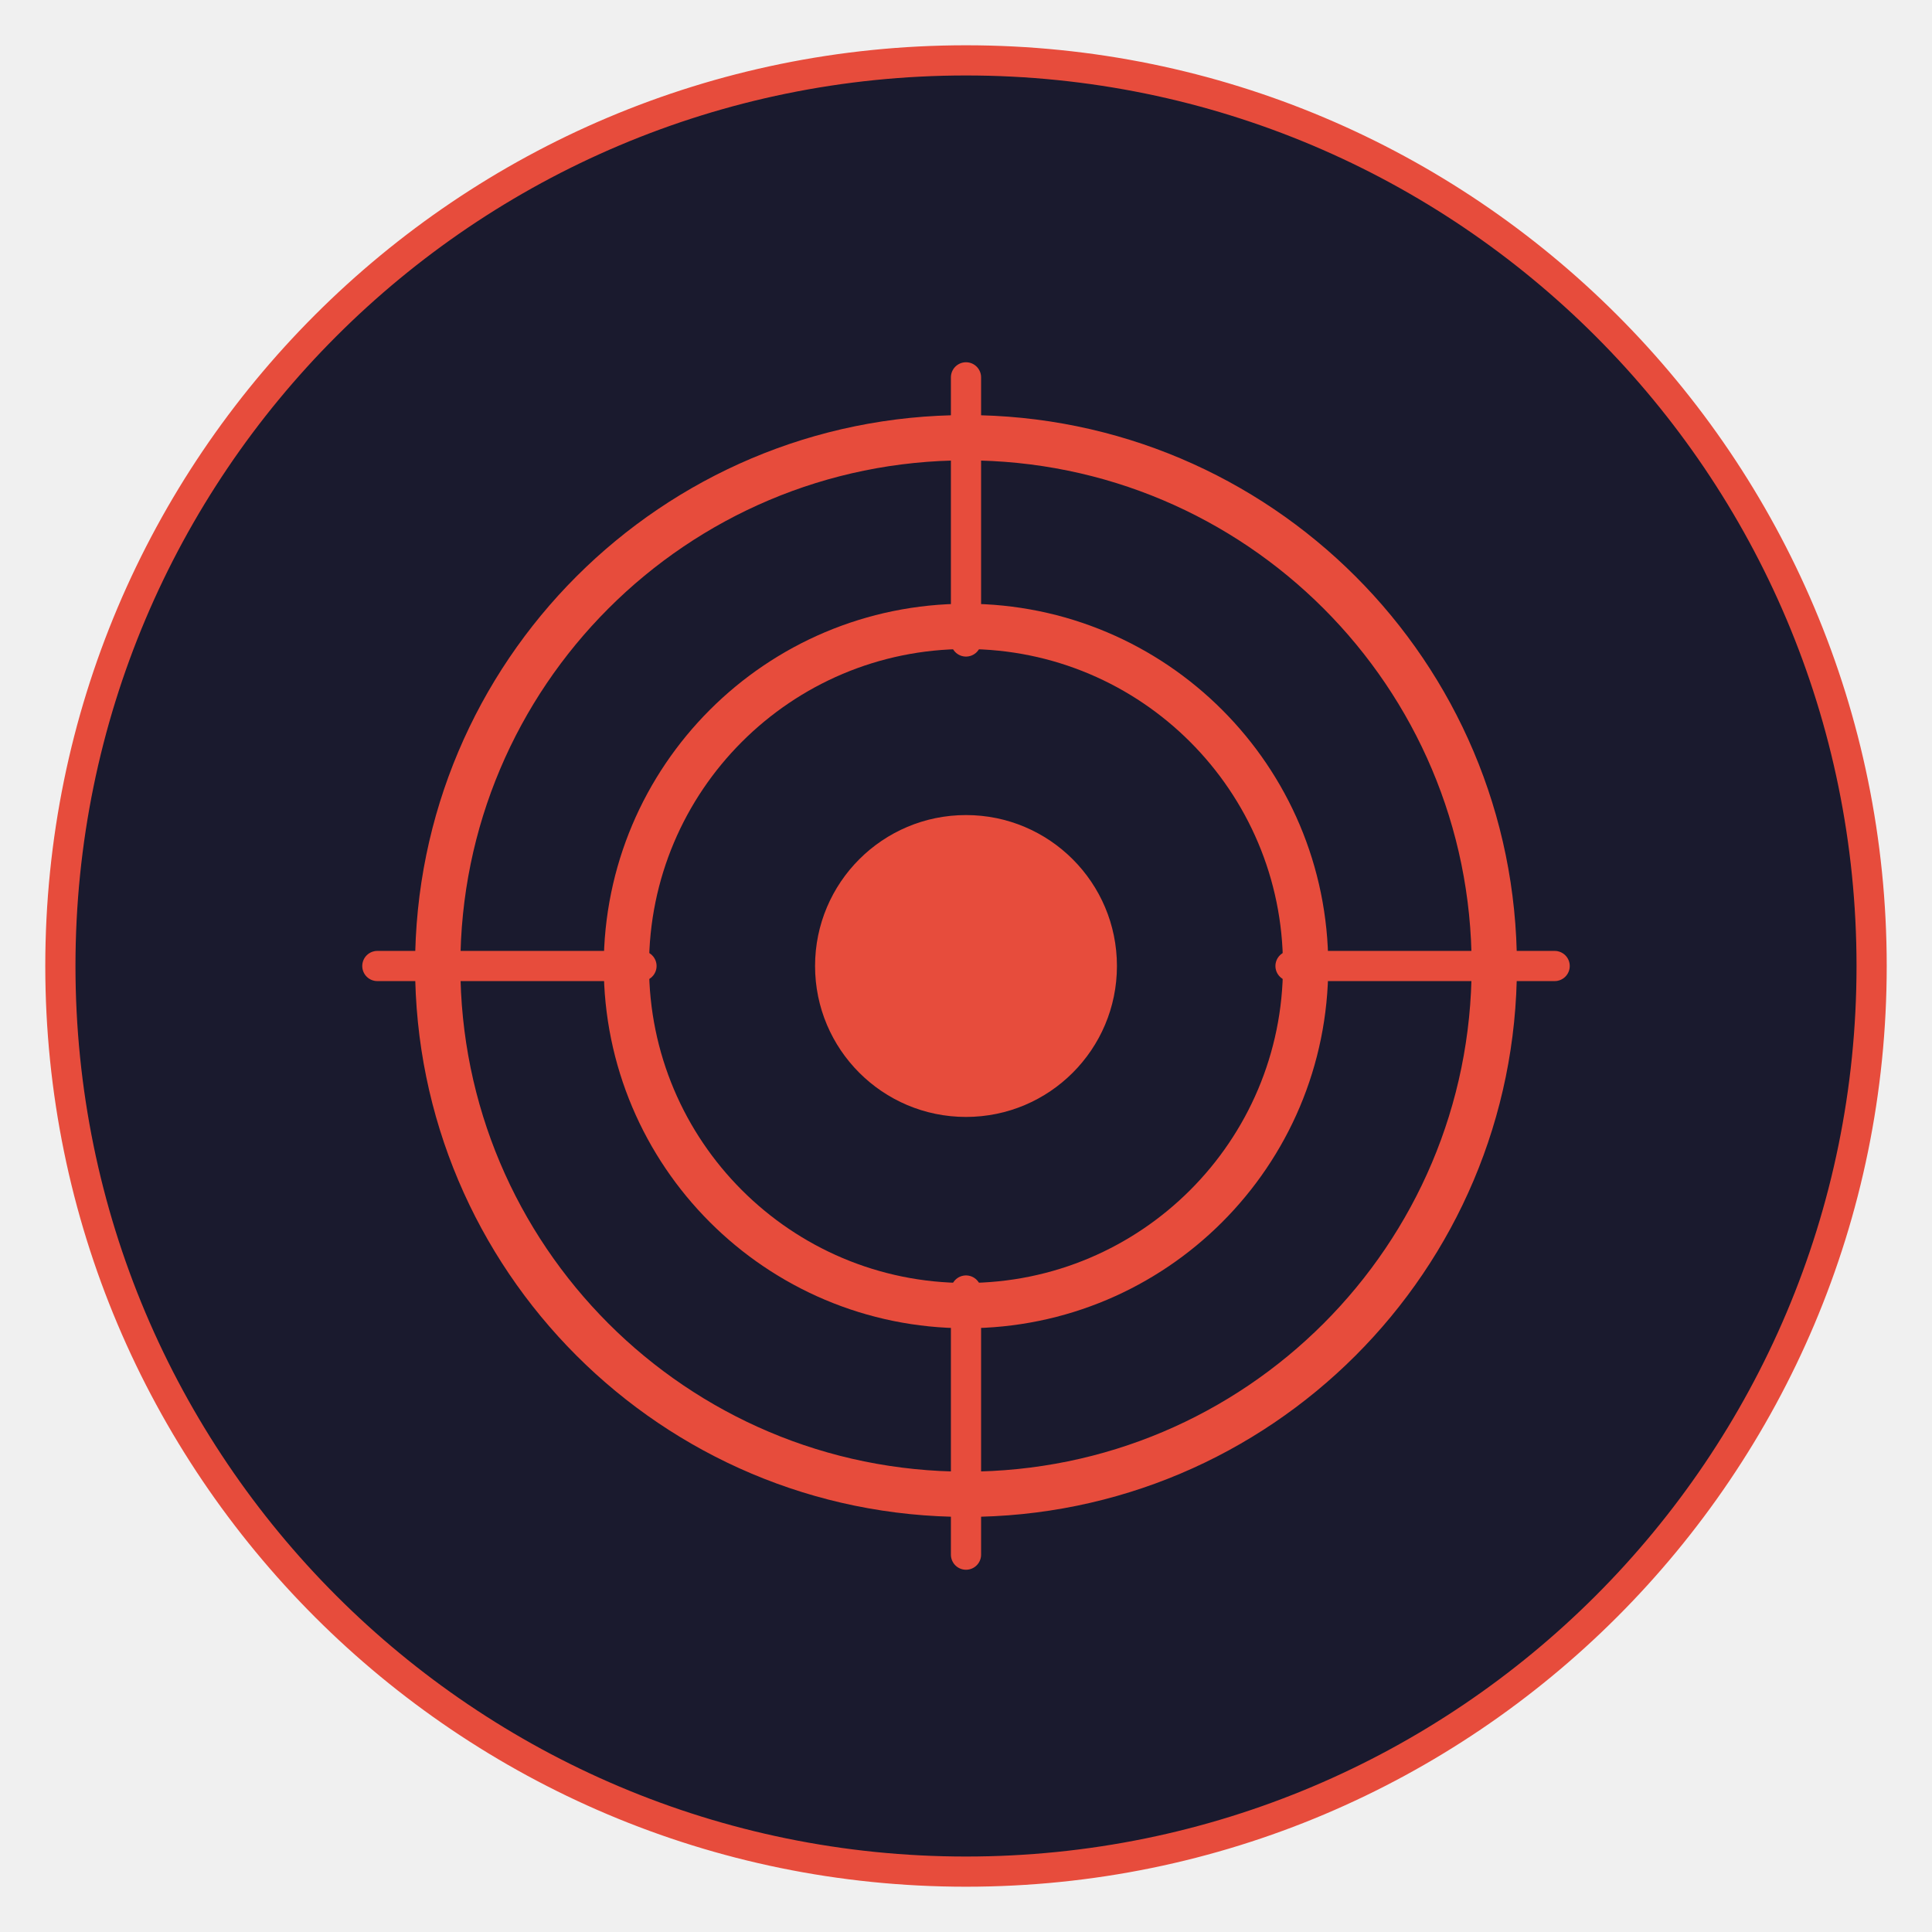
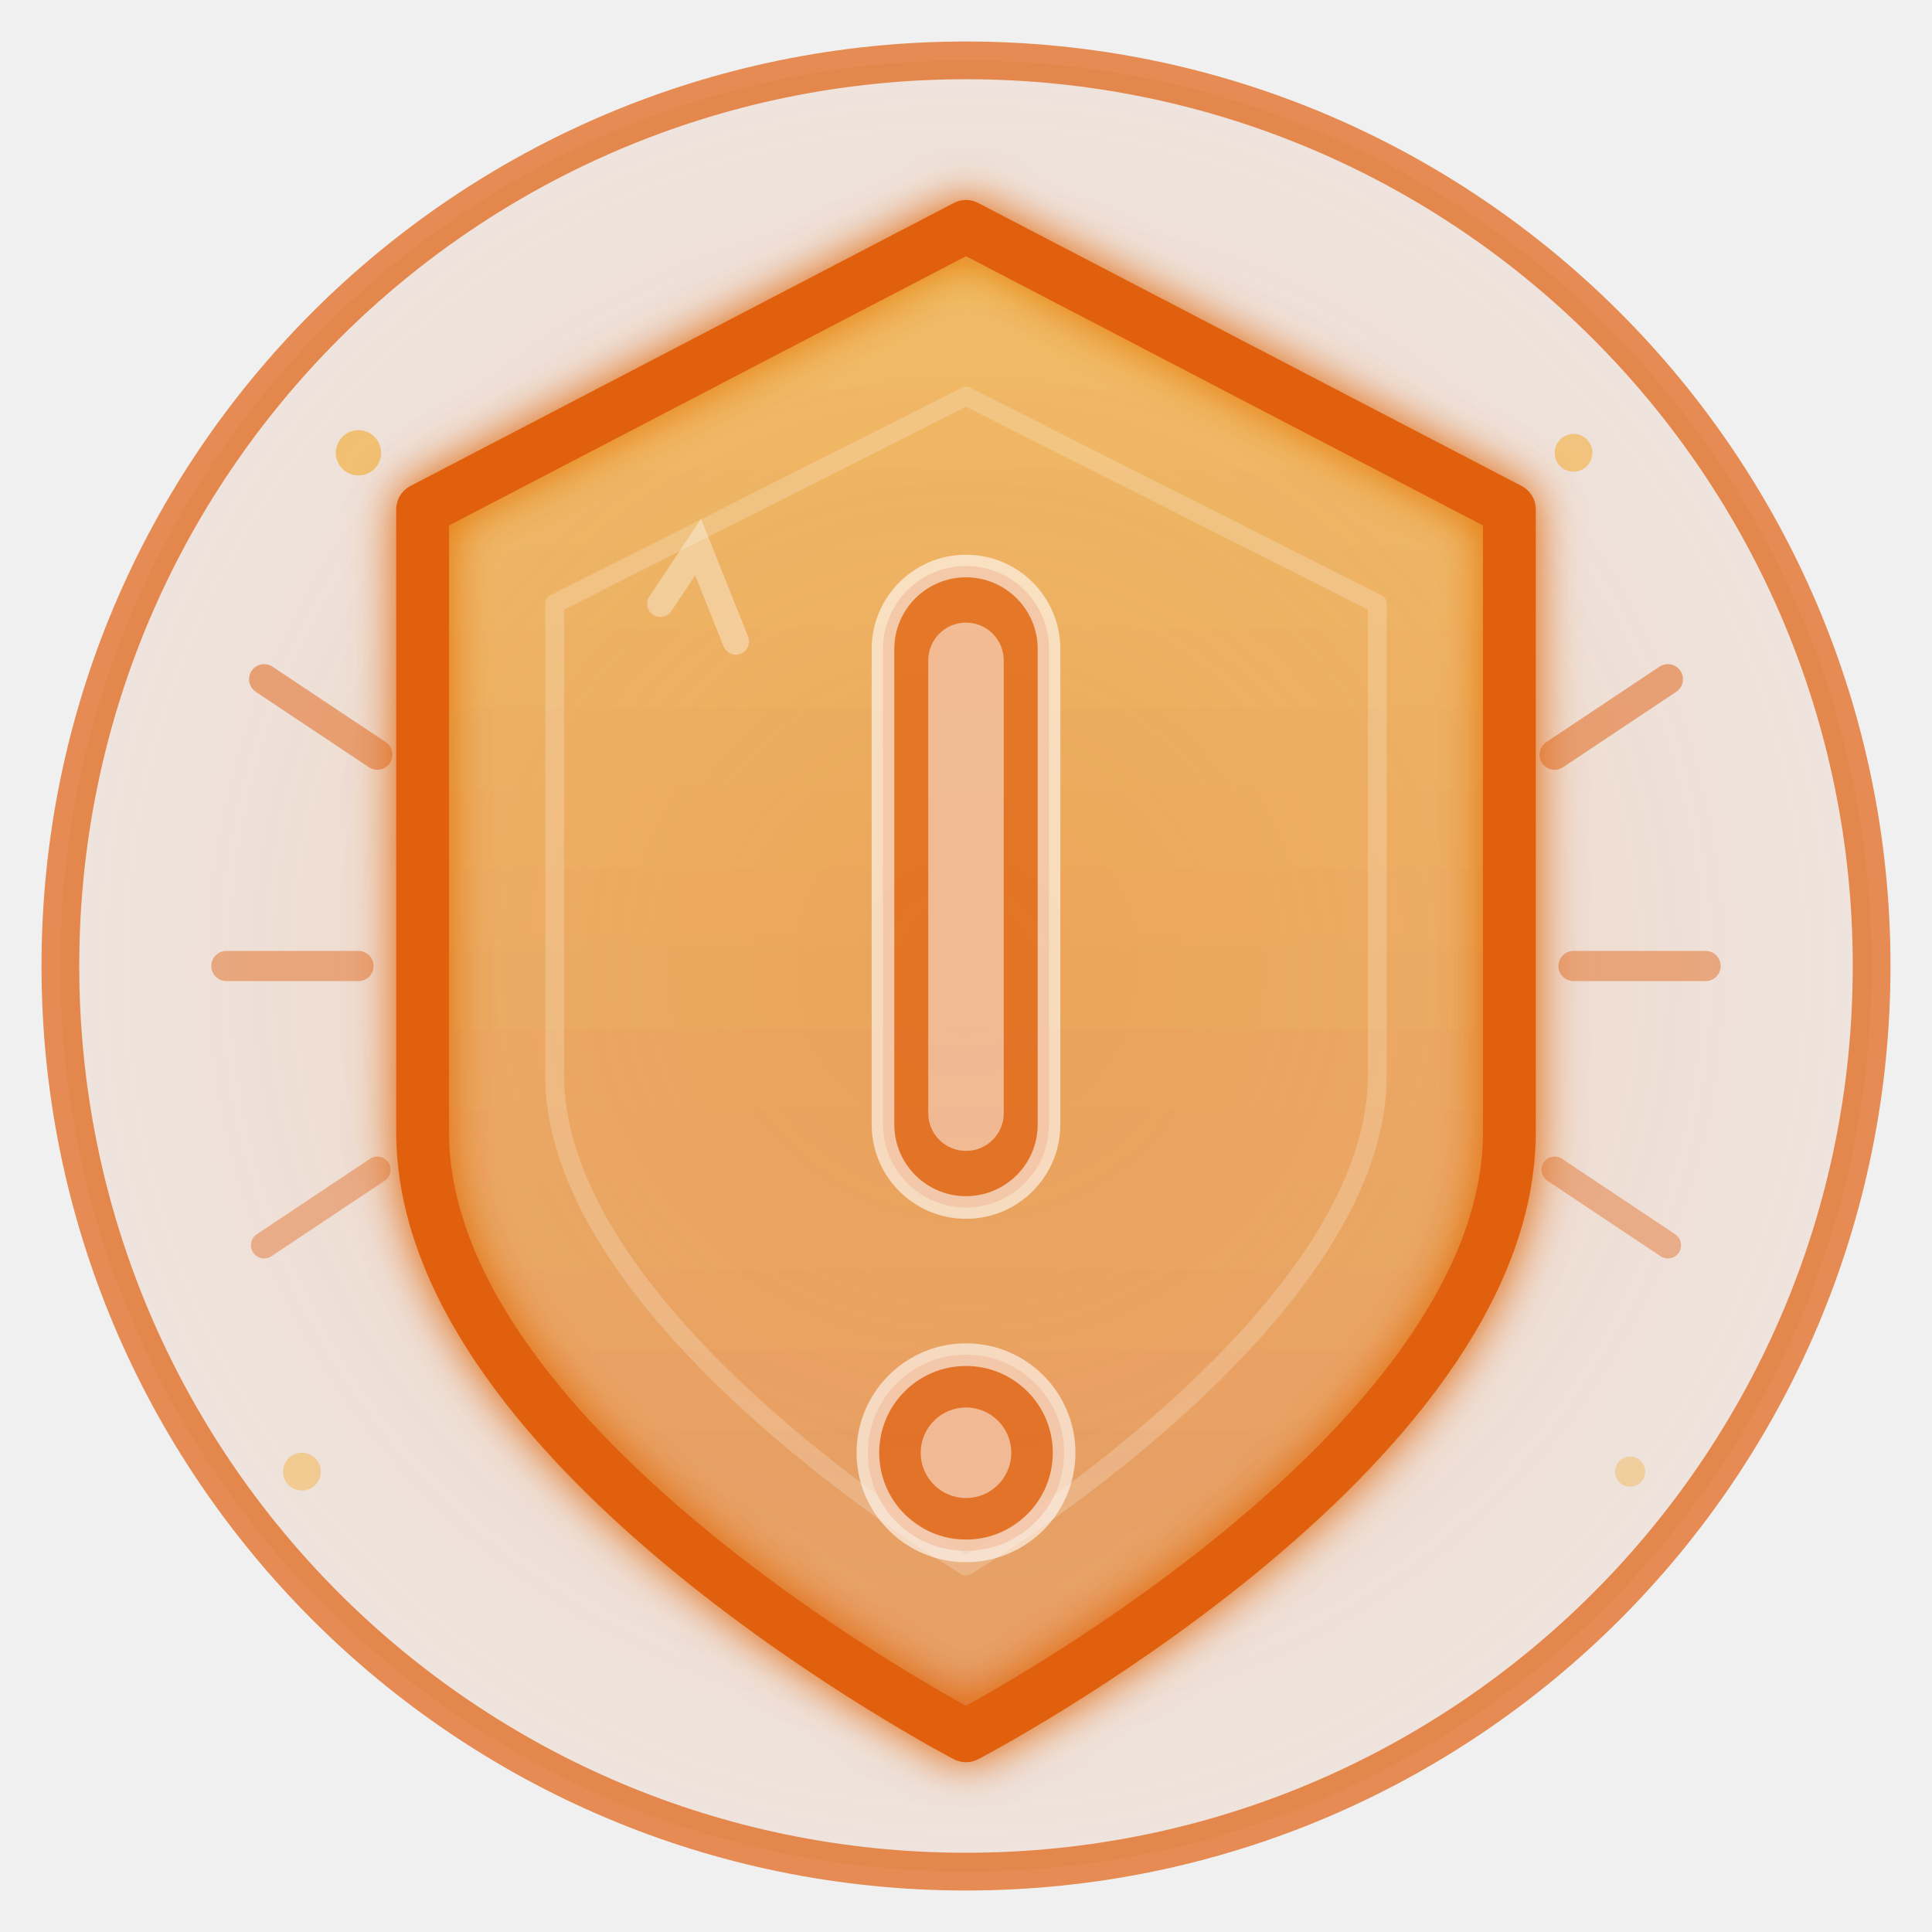
- <svg xmlns="http://www.w3.org/2000/svg" viewBox="0 0 256 256">
-   <circle cx="128" cy="128" r="120" fill="#1a1a2e" stroke="#e74c3c" stroke-width="4" />
-   <circle cx="128" cy="128" r="70" fill="none" stroke="#e74c3c" stroke-width="6" />
-   <circle cx="128" cy="128" r="45" fill="none" stroke="#e74c3c" stroke-width="6" />
-   <circle cx="128" cy="128" r="20" fill="#e74c3c" />
-   <line x1="128" y1="50" x2="128" y2="85" stroke="#e74c3c" stroke-width="4" stroke-linecap="round" />
-   <line x1="128" y1="171" x2="128" y2="206" stroke="#e74c3c" stroke-width="4" stroke-linecap="round" />
-   <line x1="50" y1="128" x2="85" y2="128" stroke="#e74c3c" stroke-width="4" stroke-linecap="round" />
-   <line x1="171" y1="128" x2="206" y2="128" stroke="#e74c3c" stroke-width="4" stroke-linecap="round" />
+ <svg xmlns="http://www.w3.org/2000/svg" viewBox="0 0 512 512">
+   <defs>
+     <radialGradient id="bg" cx="50%" cy="50%" r="50%">
+       <stop offset="0%" stop-color="#e06010" stop-opacity="0.25" />
+       <stop offset="100%" stop-color="#e06010" stop-opacity="0.08" />
+     </radialGradient>
+     <linearGradient id="shieldGrad" x1="0" y1="0" x2="0" y2="1">
+       <stop offset="0%" stop-color="#f59e0b" />
+       <stop offset="100%" stop-color="#e06010" />
+     </linearGradient>
+     <filter id="glow">
+       <feGaussianBlur stdDeviation="6" result="blur" />
+       <feMerge>
+         <feMergeNode in="blur" />
+         <feMergeNode in="SourceGraphic" />
+       </feMerge>
+     </filter>
+   </defs>
+   <circle cx="256" cy="256" r="240" fill="url(#bg)" stroke="#e06010" stroke-width="10" stroke-opacity="0.7" />
+   <path d="M256 60 L400 135 L400 300 C400 385 256 460 256 460 C256 460 112 385 112 300 L112 135 Z" fill="url(#shieldGrad)" fill-opacity="0.3" stroke="#e06010" stroke-width="14" stroke-linejoin="round" filter="url(#glow)" />
+   <path d="M175 160 L185 145 L195 170" fill="none" stroke="white" stroke-width="7" stroke-opacity="0.35" stroke-linecap="round" />
+   <path d="M256 105 L365 160 L365 285 C365 350 256 415 256 415 C256 415 147 350 147 285 L147 160 Z" fill="none" stroke="white" stroke-width="5" stroke-opacity="0.2" stroke-linejoin="round" />
+   <rect x="234" y="150" width="44" height="170" rx="22" fill="#e06010" fill-opacity="0.7" stroke="white" stroke-width="6" stroke-opacity="0.6" />
+   <circle cx="256" cy="385" r="26" fill="#e06010" fill-opacity="0.7" stroke="white" stroke-width="6" stroke-opacity="0.6" />
+   <rect x="246" y="165" width="20" height="140" rx="10" fill="white" fill-opacity="0.5" />
+   <circle cx="256" cy="385" r="12" fill="white" fill-opacity="0.5" />
+   <line x1="70" y1="180" x2="100" y2="200" stroke="#e06010" stroke-width="8" stroke-opacity="0.5" stroke-linecap="round" />
+   <line x1="60" y1="256" x2="95" y2="256" stroke="#e06010" stroke-width="8" stroke-opacity="0.45" stroke-linecap="round" />
+   <line x1="70" y1="330" x2="100" y2="310" stroke="#e06010" stroke-width="7" stroke-opacity="0.4" stroke-linecap="round" />
+   <line x1="442" y1="180" x2="412" y2="200" stroke="#e06010" stroke-width="8" stroke-opacity="0.5" stroke-linecap="round" />
+   <line x1="452" y1="256" x2="417" y2="256" stroke="#e06010" stroke-width="8" stroke-opacity="0.45" stroke-linecap="round" />
+   <line x1="442" y1="330" x2="412" y2="310" stroke="#e06010" stroke-width="7" stroke-opacity="0.4" stroke-linecap="round" />
+   <circle cx="95" cy="120" r="6" fill="#f59e0b" fill-opacity="0.5" />
+   <circle cx="417" cy="120" r="5" fill="#f59e0b" fill-opacity="0.45" />
+   <circle cx="80" cy="390" r="5" fill="#f59e0b" fill-opacity="0.35" />
+   <circle cx="432" cy="390" r="4" fill="#f59e0b" fill-opacity="0.3" />
</svg>
